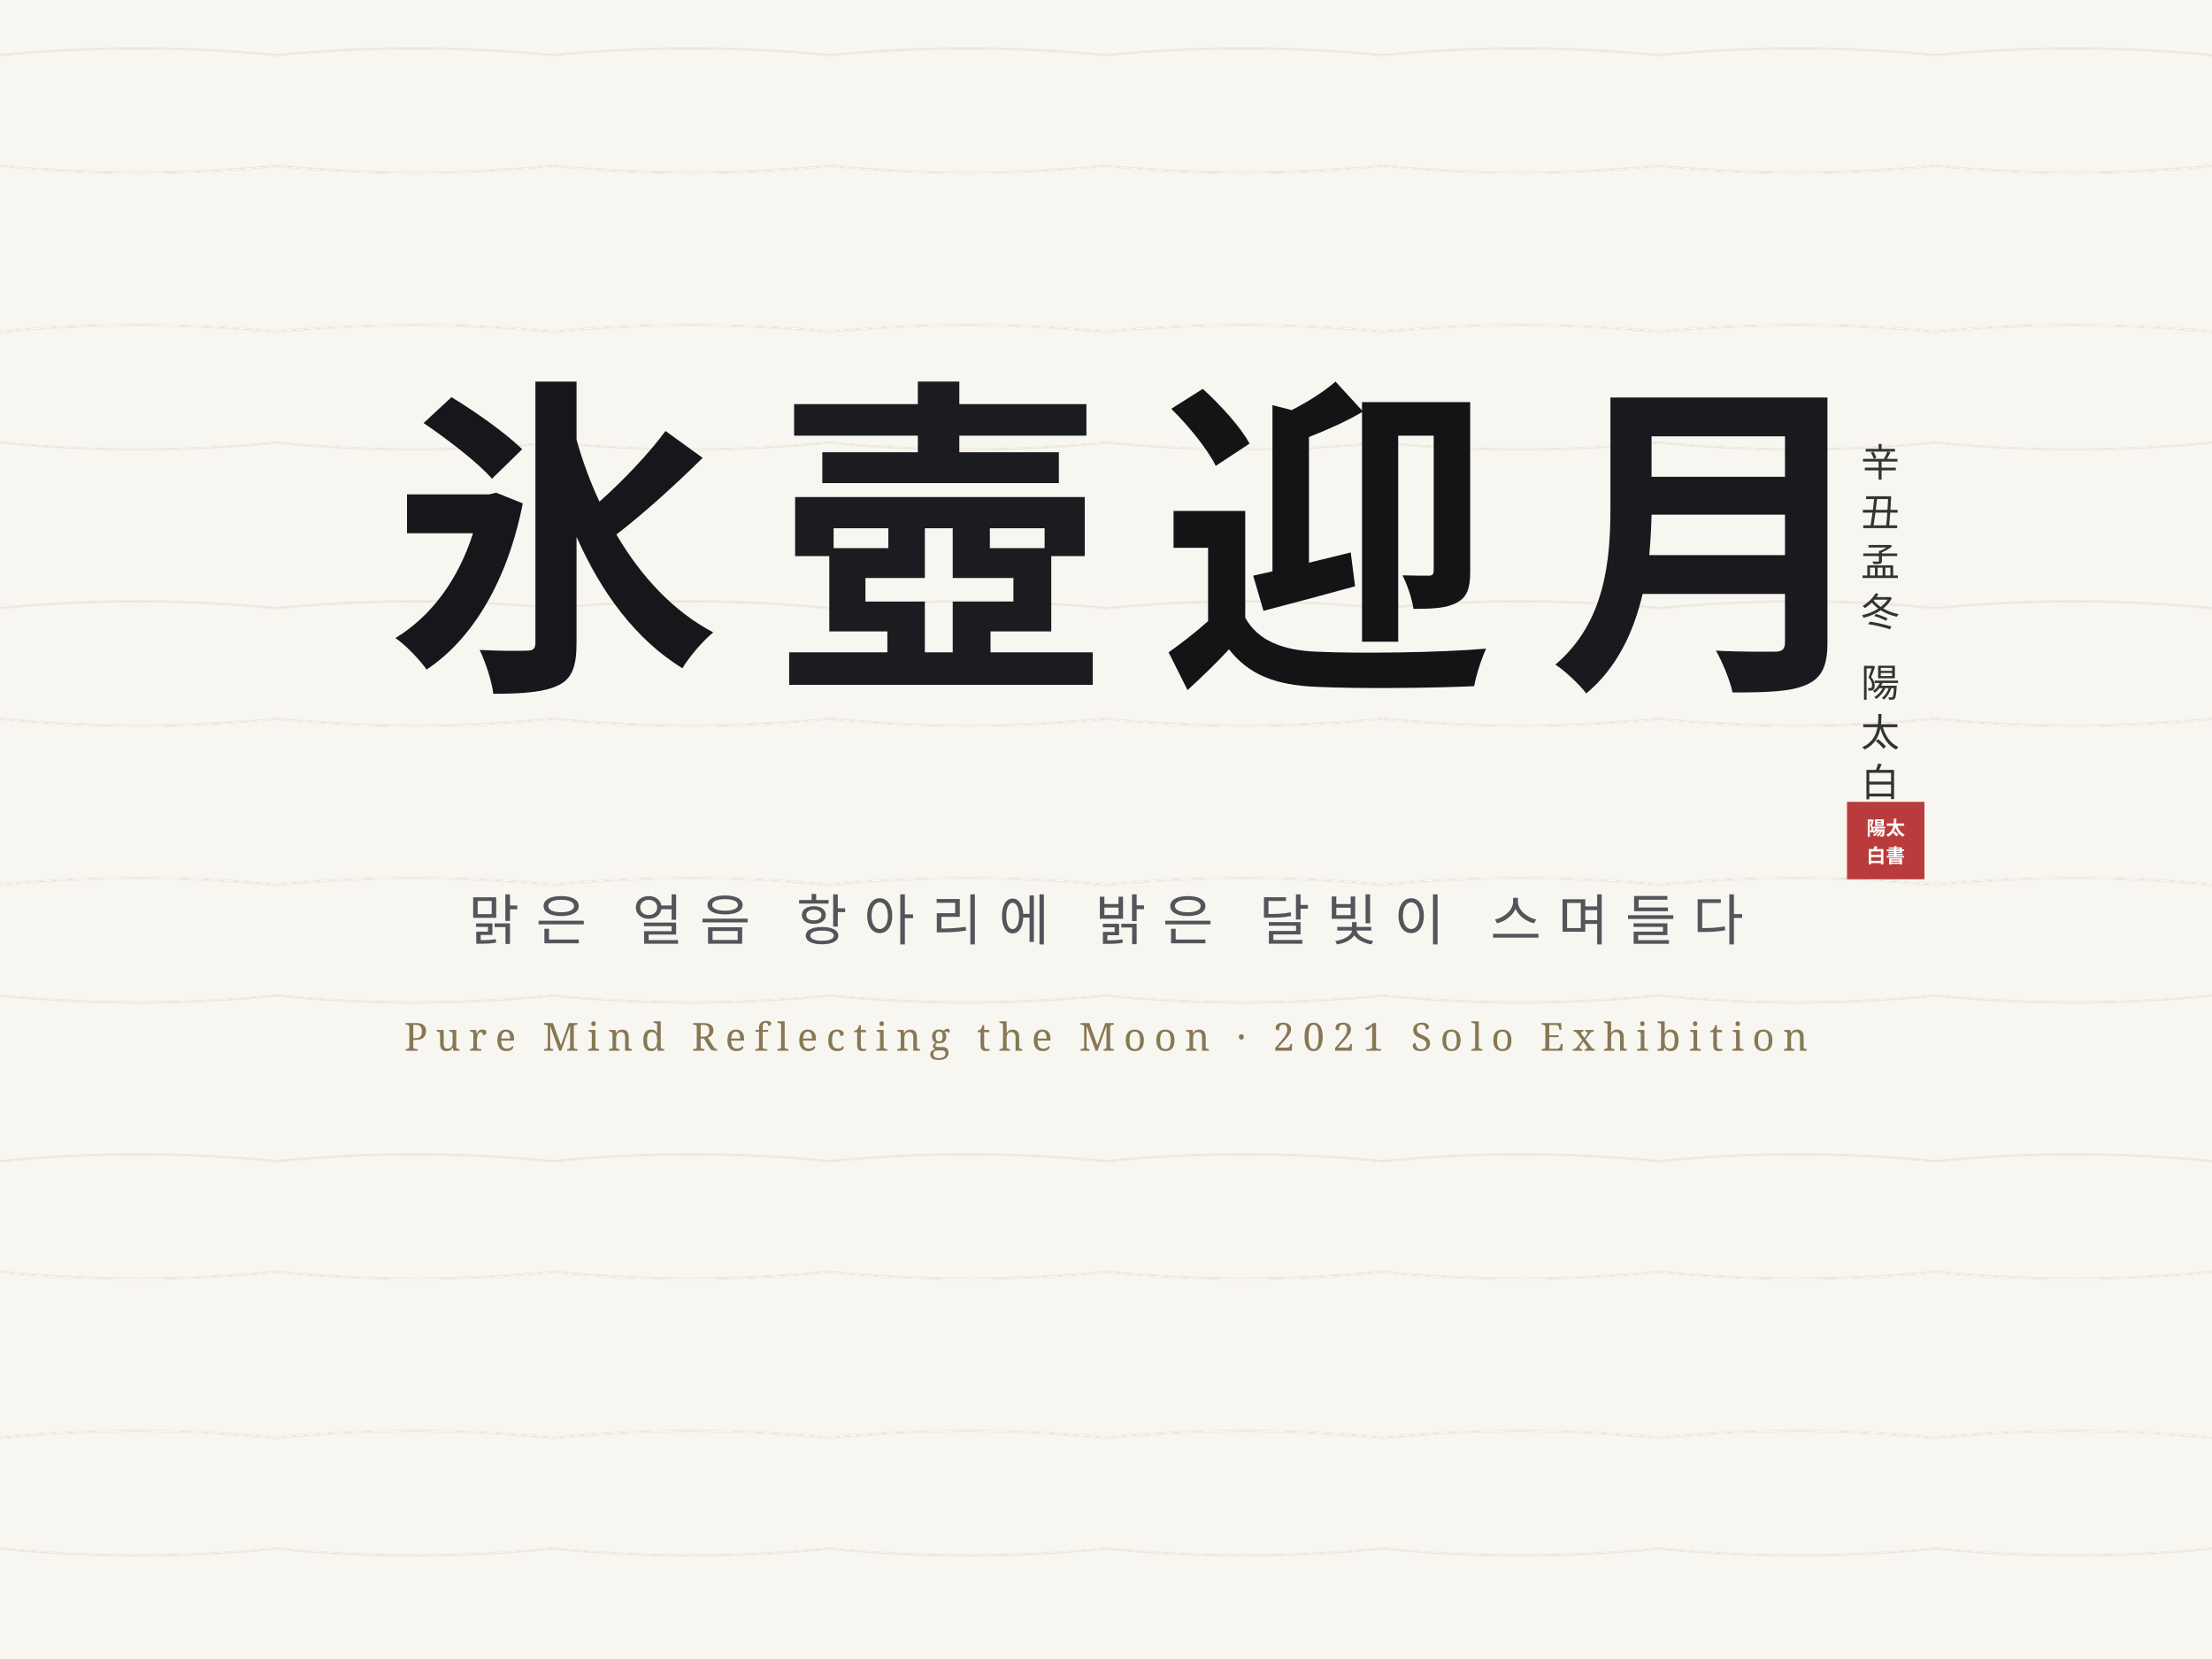
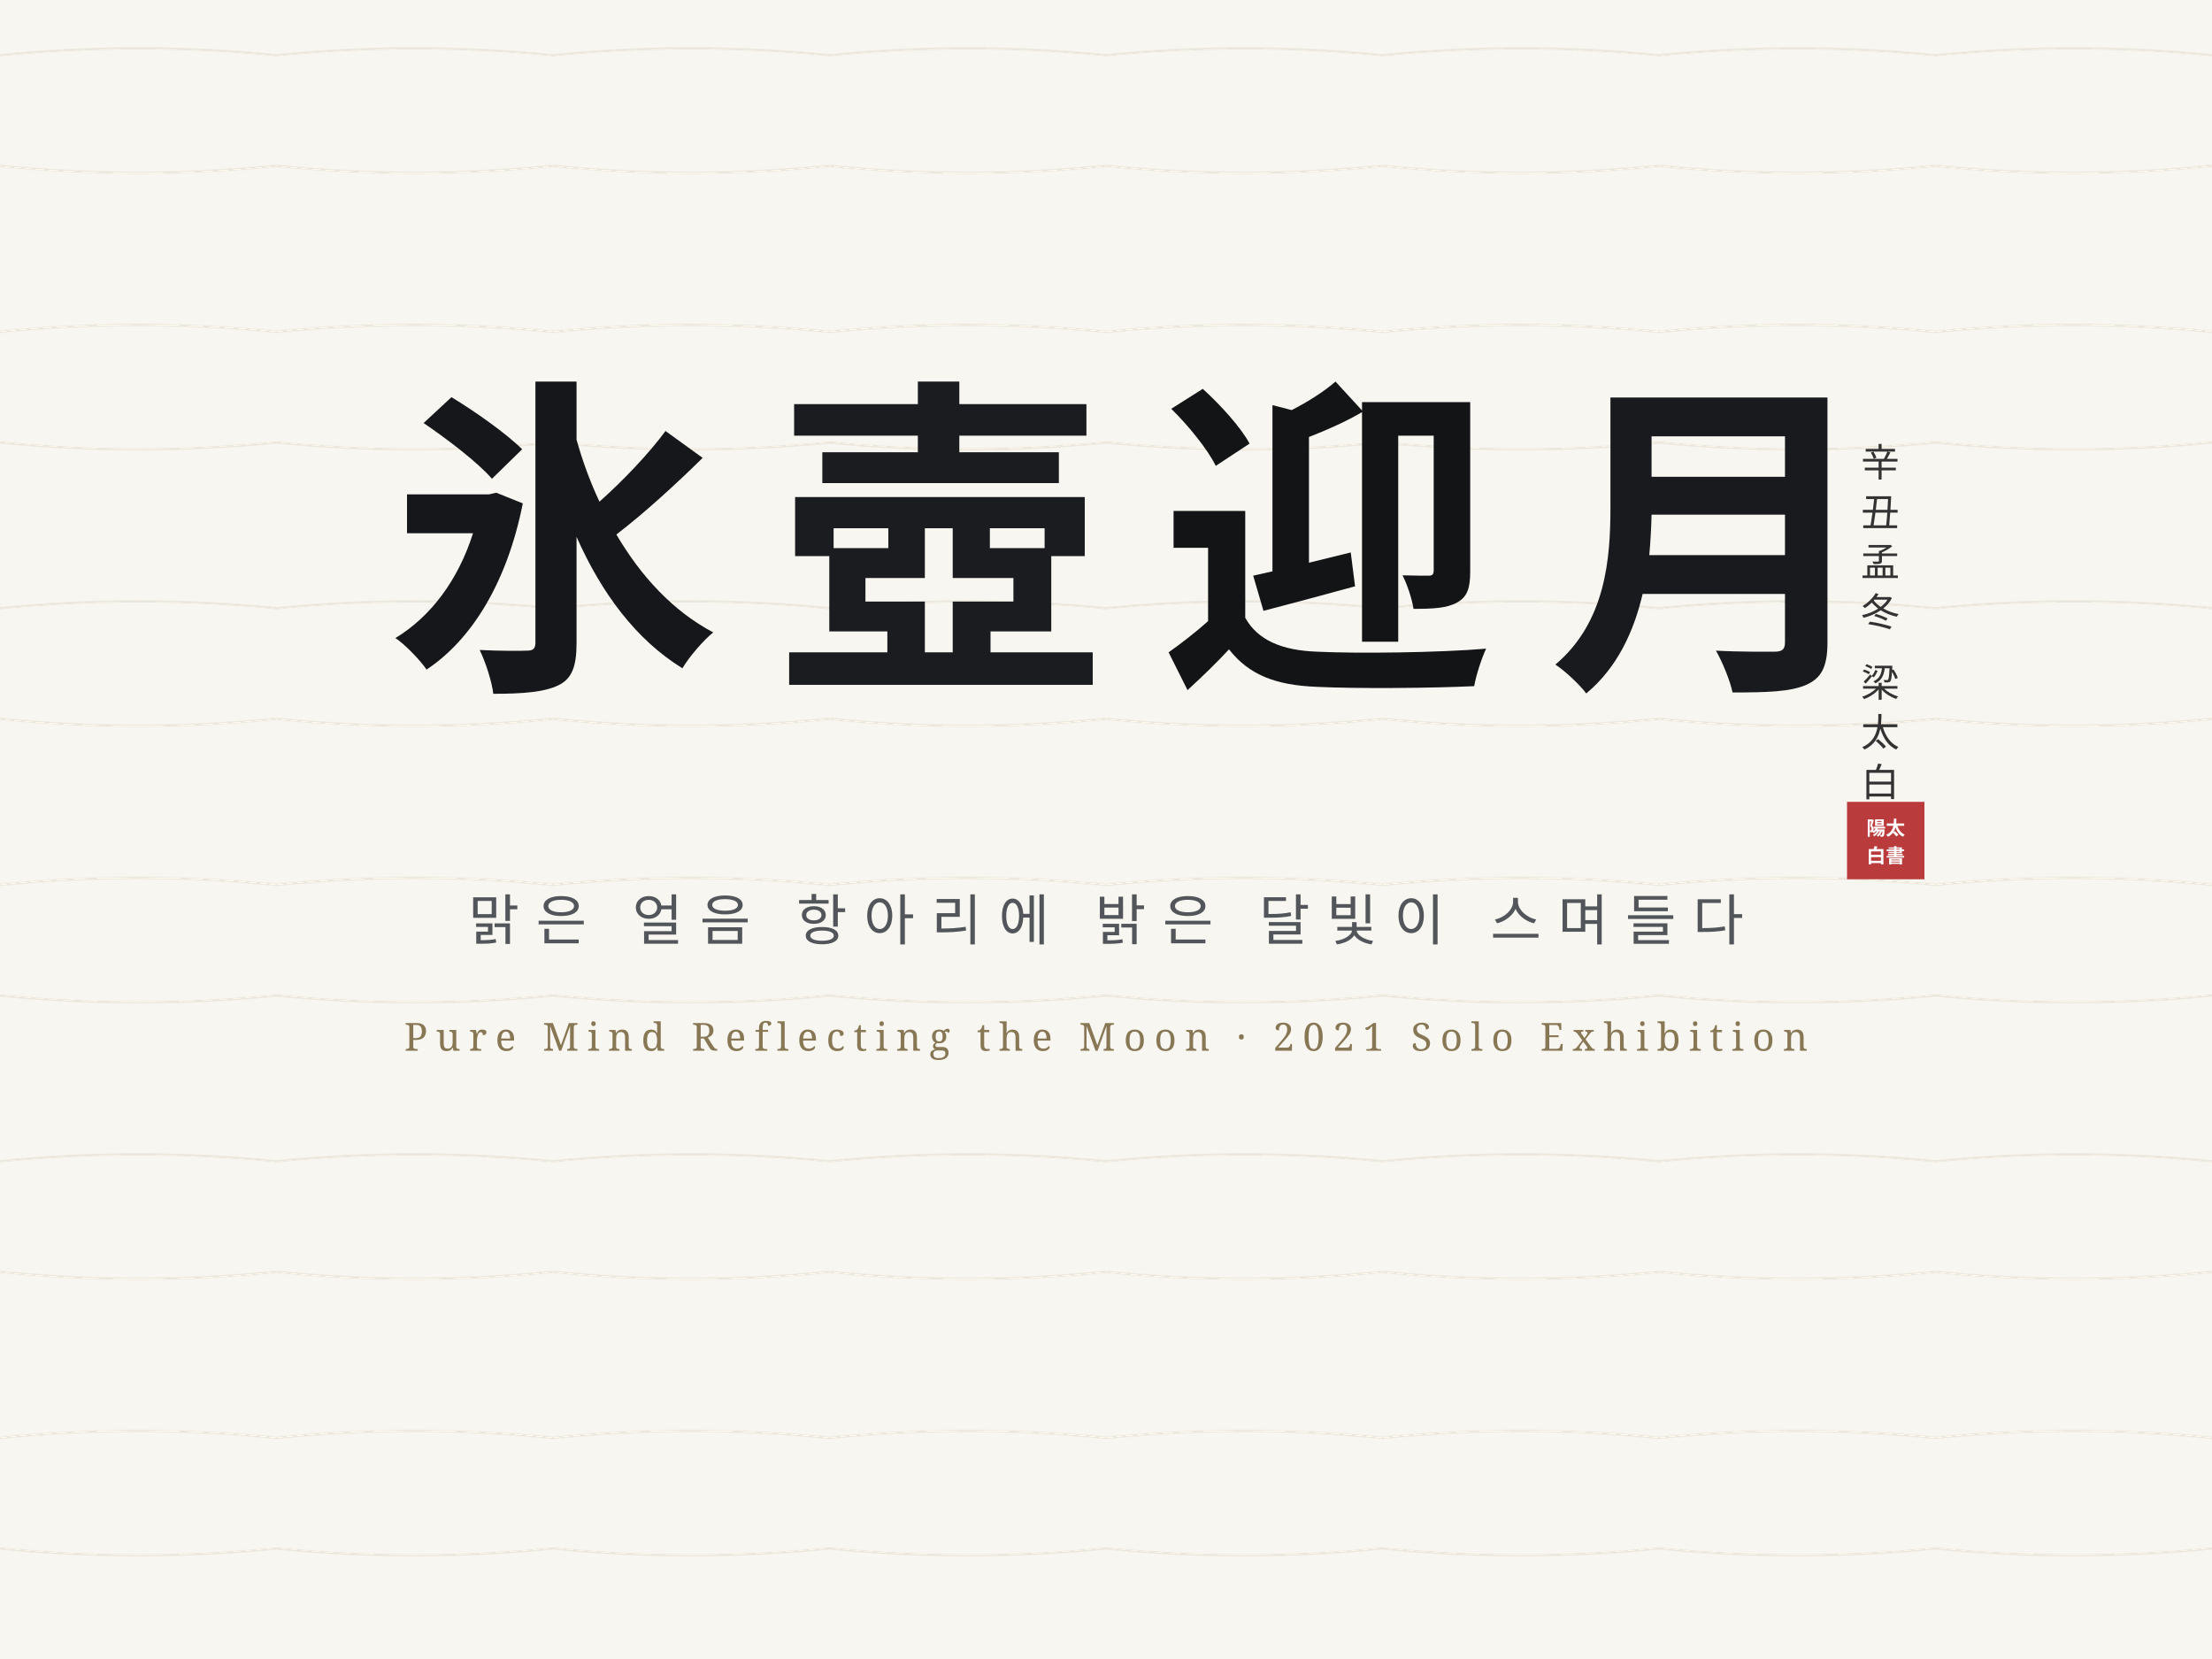
<svg xmlns="http://www.w3.org/2000/svg" viewBox="0 0 800 600" width="100%" height="100%">
  <rect width="800" height="600" fill="#f8f6f0" />
  <defs>
    <pattern id="hanjiPatt" width="100" height="100" patternUnits="userSpaceOnUse">
      <path d="M0 20 Q 50 15, 100 20" stroke="#ebe6db" stroke-width="0.8" fill="none" />
      <path d="M0 60 Q 50 65, 100 60" stroke="#ebe6db" stroke-width="0.8" fill="none" />
    </pattern>
  </defs>
  <rect width="800" height="600" fill="url(#hanjiPatt)" />
  <g transform="translate(140, 240)">
    <text x="0" y="0" font-family="'Noto Serif KR', serif" font-size="120" font-weight="900" fill="#15171a" letter-spacing="10">氷</text>
    <text x="140" y="0" font-family="'Noto Serif KR', serif" font-size="120" font-weight="900" fill="#1a1c20" letter-spacing="10">壺</text>
    <text x="280" y="0" font-family="'Noto Serif KR', serif" font-size="120" font-weight="900" fill="#131416" letter-spacing="10">迎</text>
    <text x="420" y="0" font-family="'Noto Serif KR', serif" font-size="120" font-weight="900" fill="#181a1d" letter-spacing="10">月</text>
  </g>
  <text x="400" y="340" font-family="'Noto Serif KR', serif" font-size="20" fill="#52555a" text-anchor="middle" letter-spacing="6">맑은 얼음 항아리에 밝은 달빛이 스며들다</text>
  <text x="400" y="380" font-family="'Cinzel', serif" font-size="14" fill="#887755" text-anchor="middle" letter-spacing="3">Pure Mind Reflecting the Moon · 2021 Solo Exhibition</text>
-   <text x="680" y="160" font-family="'Noto Serif KR', serif" font-size="14" fill="#333" writing-mode="vertical-rl" letter-spacing="4">辛丑孟冬 陽太白 書</text>
+   <text x="680" y="160" font-family="'Noto Serif KR', serif" font-size="14" fill="#333" writing-mode="vertical-rl" letter-spacing="4">辛丑孟冬 梁太白 書</text>
  <g transform="translate(668, 290)">
    <rect width="28" height="28" fill="#b93b3b" />
    <text x="14" y="12" font-family="'Noto Serif KR', serif" font-size="7" font-weight="bold" fill="#fff" text-anchor="middle">陽太</text>
    <text x="14" y="22" font-family="'Noto Serif KR', serif" font-size="7" font-weight="bold" fill="#fff" text-anchor="middle">白書</text>
  </g>
</svg>
